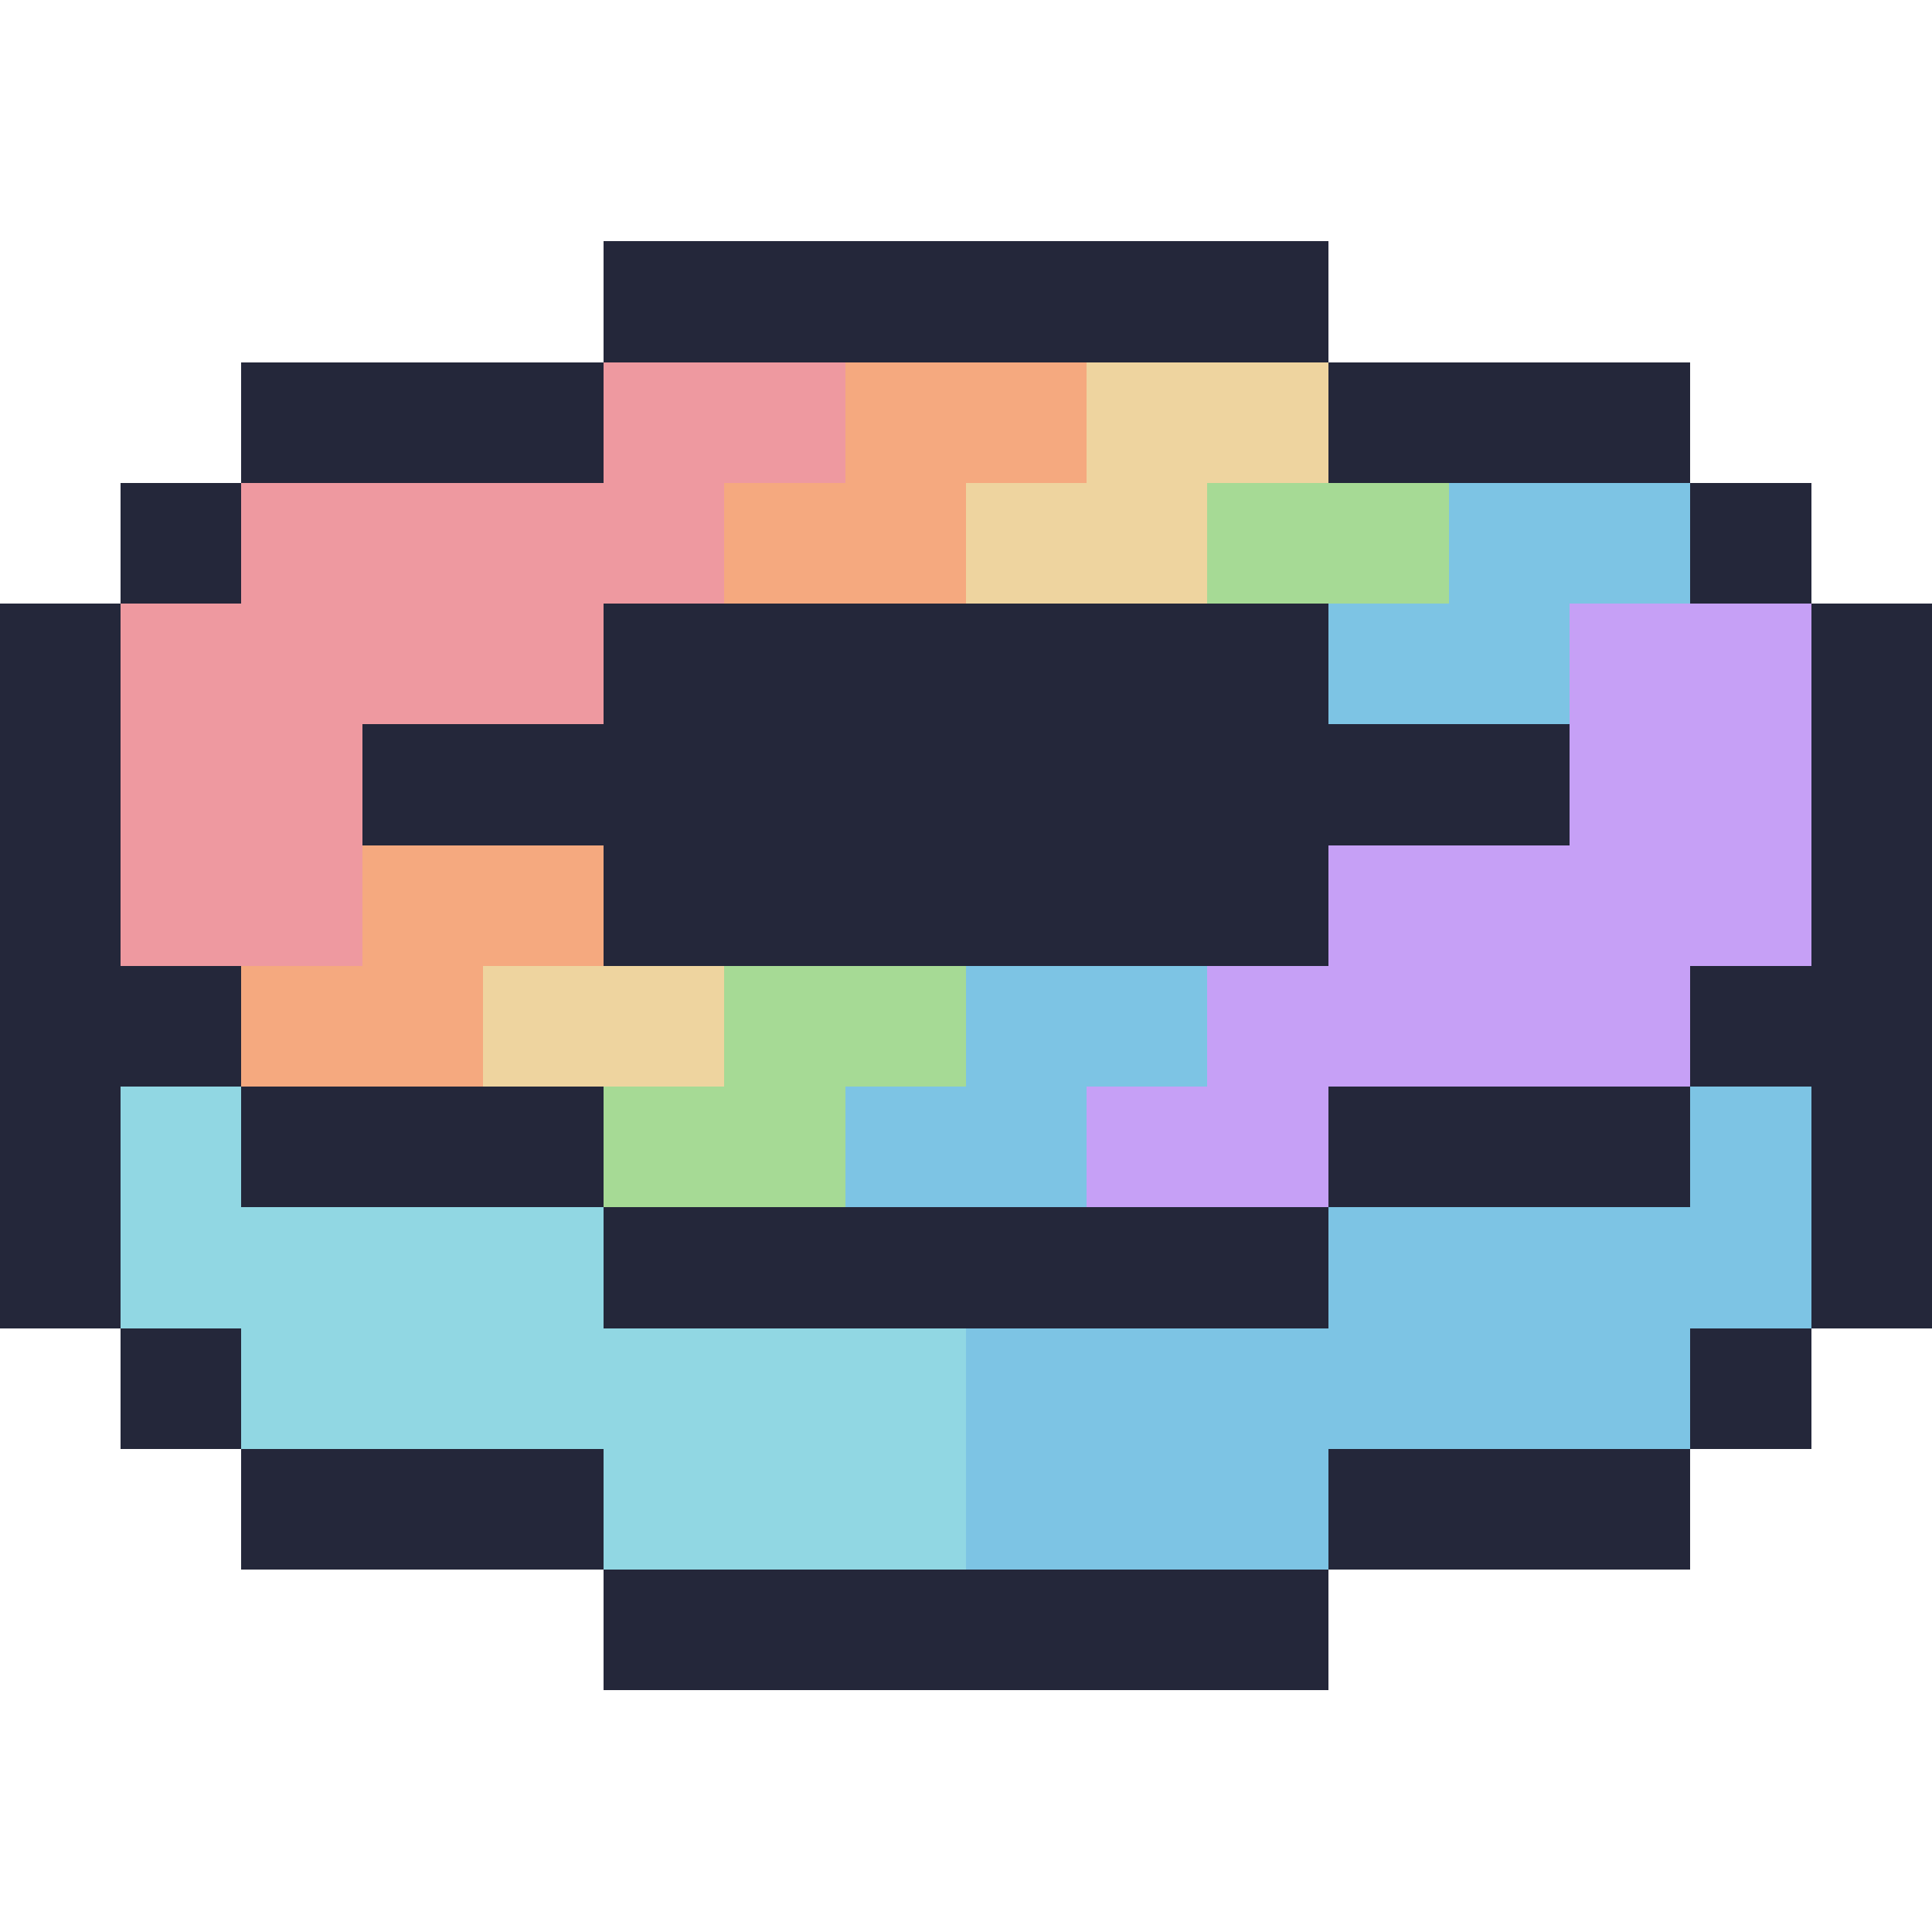
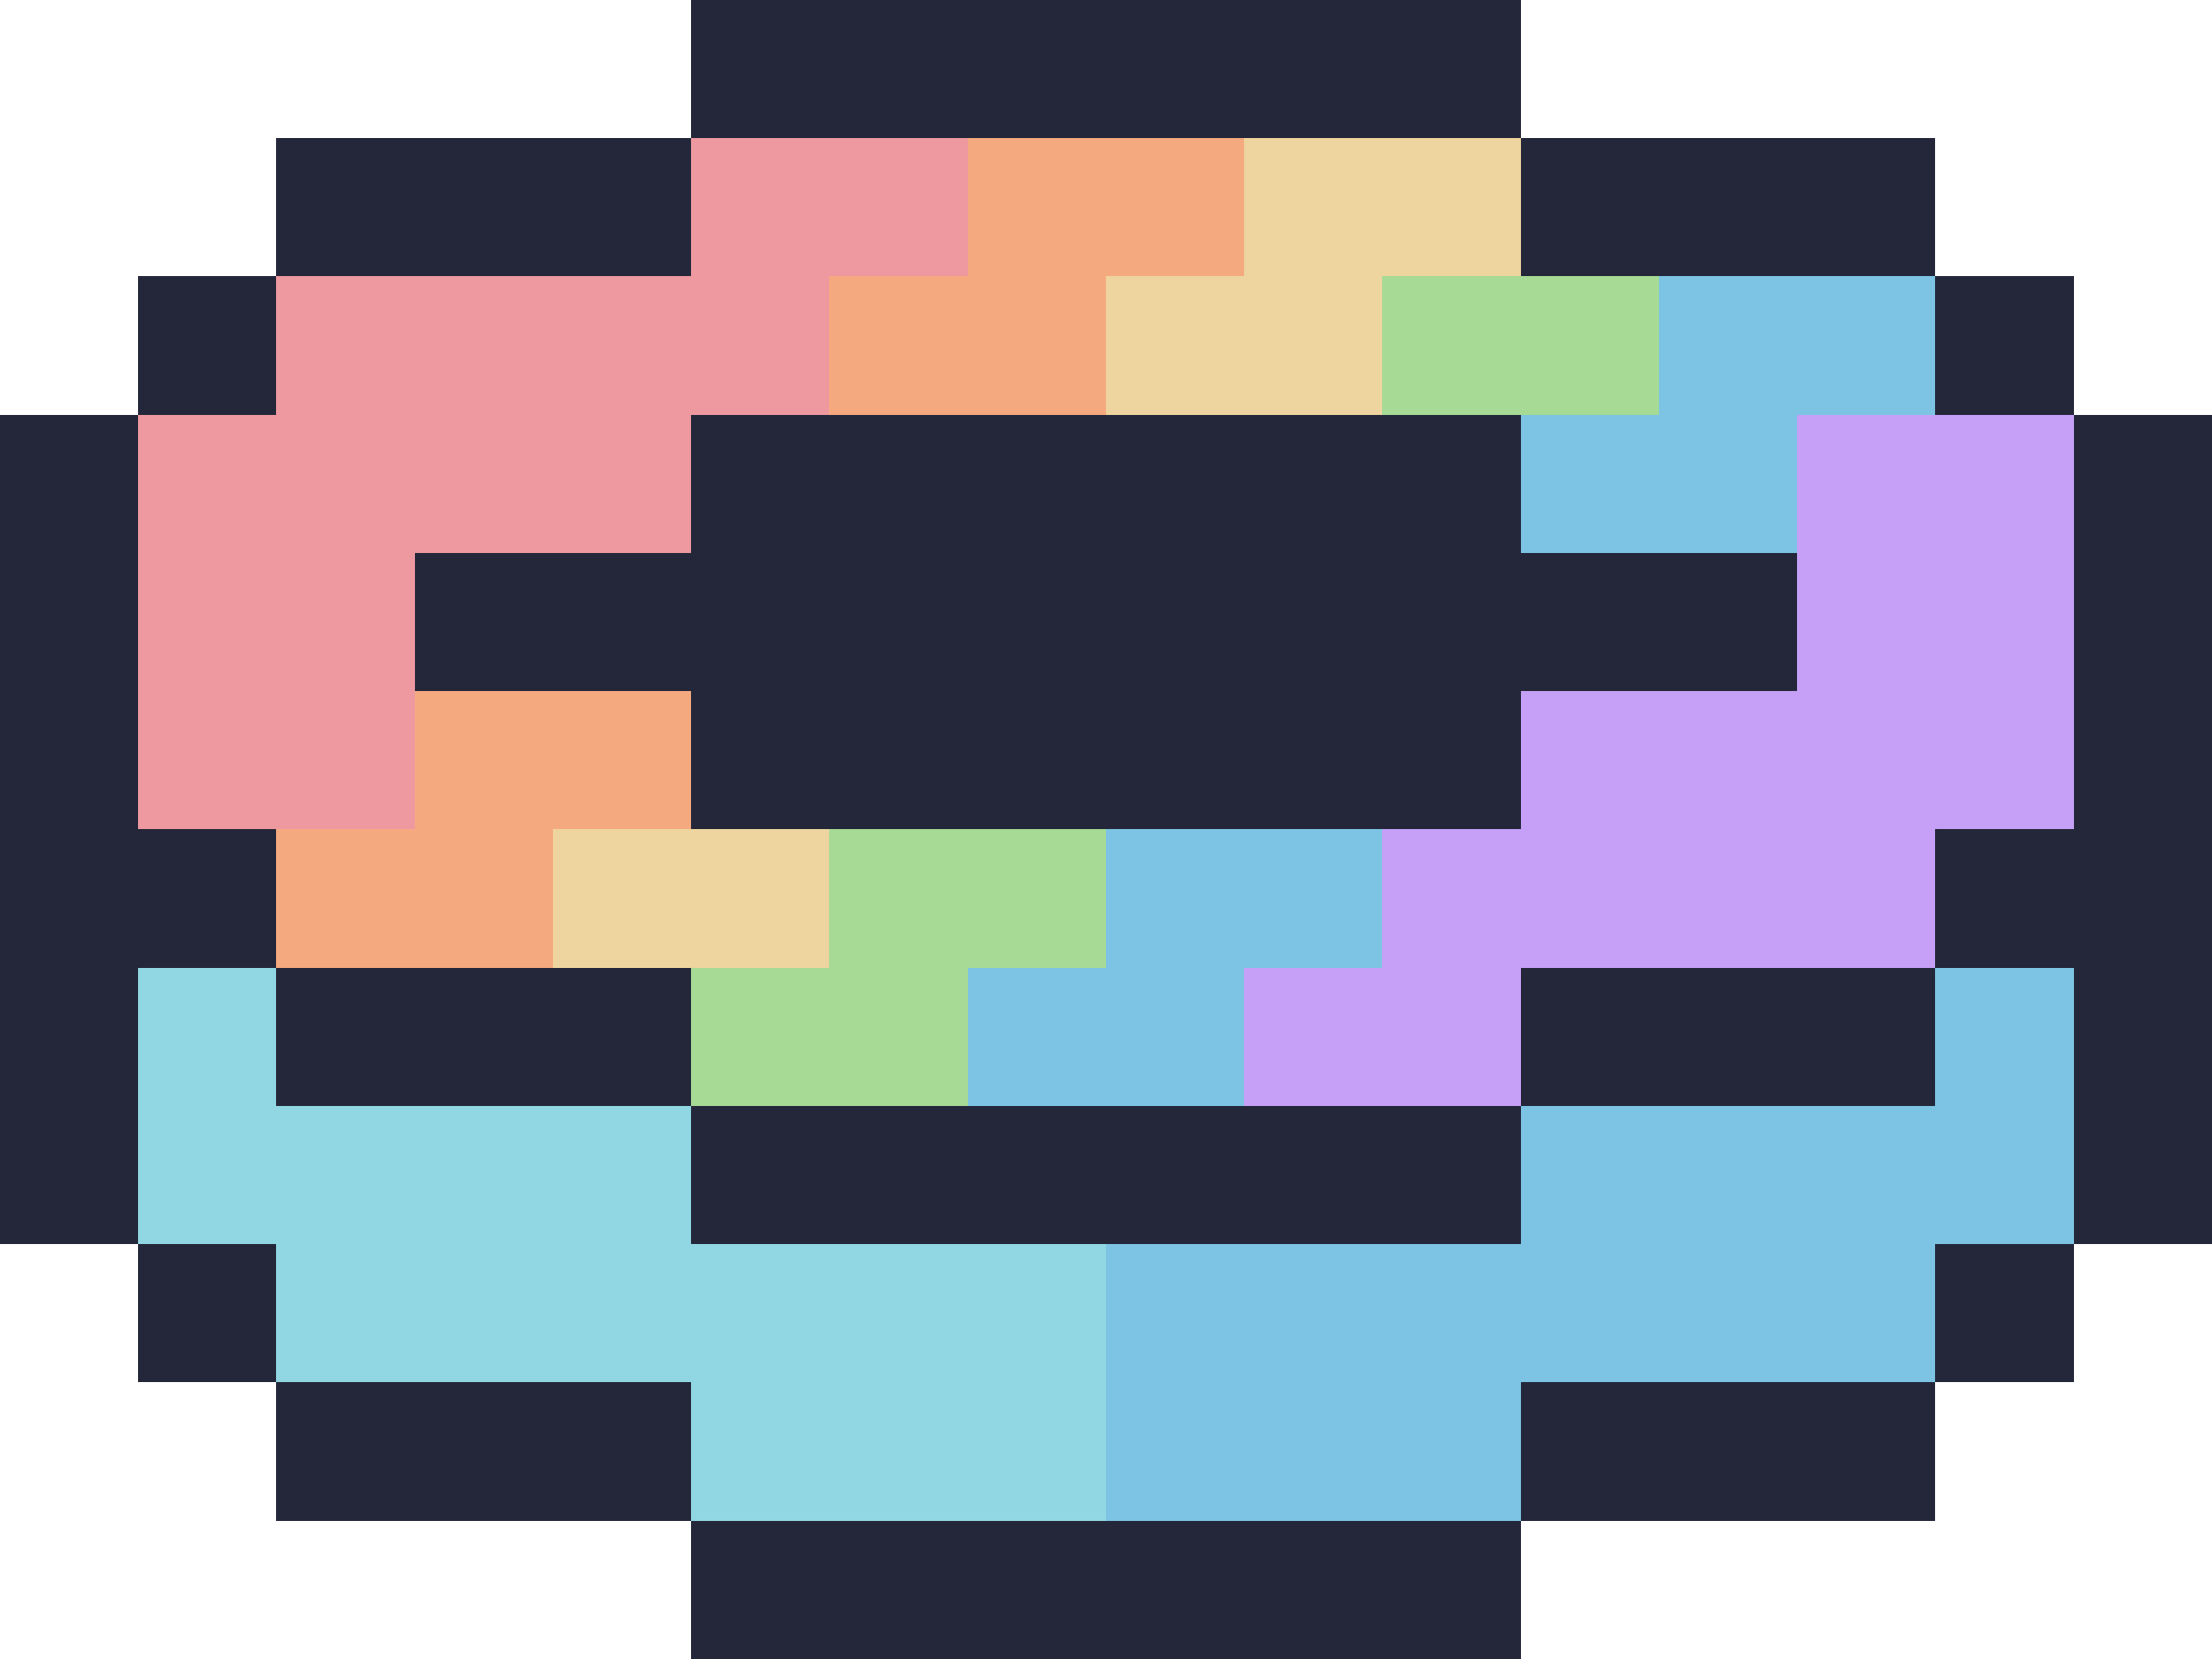
- <svg xmlns="http://www.w3.org/2000/svg" version="1.1" width="320" height="320" shape-rendering="crispEdges">
-   <rect x="100" y="40" width="20" height="20" fill="#24273A" />
-   <rect x="120" y="40" width="20" height="20" fill="#24273A" />
-   <rect x="140" y="40" width="20" height="20" fill="#24273A" />
-   <rect x="160" y="40" width="20" height="20" fill="#24273A" />
-   <rect x="180" y="40" width="20" height="20" fill="#24273A" />
-   <rect x="200" y="40" width="20" height="20" fill="#24273A" />
-   <rect x="40" y="60" width="20" height="20" fill="#24273A" />
-   <rect x="60" y="60" width="20" height="20" fill="#24273A" />
-   <rect x="80" y="60" width="20" height="20" fill="#24273A" />
-   <rect x="100" y="60" width="20" height="20" fill="#EE99A0" />
-   <rect x="120" y="60" width="20" height="20" fill="#EE99A0" />
-   <rect x="140" y="60" width="20" height="20" fill="#F5A97F" />
-   <rect x="160" y="60" width="20" height="20" fill="#F5A97F" />
-   <rect x="180" y="60" width="20" height="20" fill="#EED49F" />
-   <rect x="200" y="60" width="20" height="20" fill="#EED49F" />
-   <rect x="220" y="60" width="20" height="20" fill="#24273A" />
-   <rect x="240" y="60" width="20" height="20" fill="#24273A" />
-   <rect x="260" y="60" width="20" height="20" fill="#24273A" />
-   <rect x="20" y="80" width="20" height="20" fill="#24273A" />
+ <svg xmlns="http://www.w3.org/2000/svg" version="1.1" width="320" height="240" shape-rendering="crispEdges">
+   <rect x="100" y="0" width="20" height="20" fill="#24273A" />
+   <rect x="120" y="0" width="20" height="20" fill="#24273A" />
+   <rect x="140" y="0" width="20" height="20" fill="#24273A" />
+   <rect x="160" y="0" width="20" height="20" fill="#24273A" />
+   <rect x="180" y="0" width="20" height="20" fill="#24273A" />
+   <rect x="200" y="0" width="20" height="20" fill="#24273A" />
+   <rect x="40" y="20" width="20" height="20" fill="#24273A" />
+   <rect x="60" y="20" width="20" height="20" fill="#24273A" />
+   <rect x="80" y="20" width="20" height="20" fill="#24273A" />
+   <rect x="100" y="20" width="20" height="20" fill="#EE99A0" />
+   <rect x="120" y="20" width="20" height="20" fill="#EE99A0" />
+   <rect x="140" y="20" width="20" height="20" fill="#F5A97F" />
+   <rect x="160" y="20" width="20" height="20" fill="#F5A97F" />
+   <rect x="180" y="20" width="20" height="20" fill="#EED49F" />
+   <rect x="200" y="20" width="20" height="20" fill="#EED49F" />
+   <rect x="220" y="20" width="20" height="20" fill="#24273A" />
+   <rect x="240" y="20" width="20" height="20" fill="#24273A" />
+   <rect x="260" y="20" width="20" height="20" fill="#24273A" />
+   <rect x="20" y="40" width="20" height="20" fill="#24273A" />
+   <rect x="40" y="40" width="20" height="20" fill="#EE99A0" />
+   <rect x="60" y="40" width="20" height="20" fill="#EE99A0" />
+   <rect x="80" y="40" width="20" height="20" fill="#EE99A0" />
+   <rect x="100" y="40" width="20" height="20" fill="#EE99A0" />
+   <rect x="120" y="40" width="20" height="20" fill="#F5A97F" />
+   <rect x="140" y="40" width="20" height="20" fill="#F5A97F" />
+   <rect x="160" y="40" width="20" height="20" fill="#EED49F" />
+   <rect x="180" y="40" width="20" height="20" fill="#EED49F" />
+   <rect x="200" y="40" width="20" height="20" fill="#A6DA95" />
+   <rect x="220" y="40" width="20" height="20" fill="#A6DA95" />
+   <rect x="240" y="40" width="20" height="20" fill="#7DC4E4" />
+   <rect x="260" y="40" width="20" height="20" fill="#7DC4E4" />
+   <rect x="280" y="40" width="20" height="20" fill="#24273A" />
+   <rect x="0" y="60" width="20" height="20" fill="#24273A" />
+   <rect x="20" y="60" width="20" height="20" fill="#EE99A0" />
+   <rect x="40" y="60" width="20" height="20" fill="#EE99A0" />
+   <rect x="60" y="60" width="20" height="20" fill="#EE99A0" />
+   <rect x="80" y="60" width="20" height="20" fill="#EE99A0" />
+   <rect x="100" y="60" width="20" height="20" fill="#24273A" />
+   <rect x="120" y="60" width="20" height="20" fill="#24273A" />
+   <rect x="140" y="60" width="20" height="20" fill="#24273A" />
+   <rect x="160" y="60" width="20" height="20" fill="#24273A" />
+   <rect x="180" y="60" width="20" height="20" fill="#24273A" />
+   <rect x="200" y="60" width="20" height="20" fill="#24273A" />
+   <rect x="220" y="60" width="20" height="20" fill="#7DC4E4" />
+   <rect x="240" y="60" width="20" height="20" fill="#7DC4E4" />
+   <rect x="260" y="60" width="20" height="20" fill="#C6A0F6" />
+   <rect x="280" y="60" width="20" height="20" fill="#C6A0F6" />
+   <rect x="300" y="60" width="20" height="20" fill="#24273A" />
+   <rect x="0" y="80" width="20" height="20" fill="#24273A" />
+   <rect x="20" y="80" width="20" height="20" fill="#EE99A0" />
  <rect x="40" y="80" width="20" height="20" fill="#EE99A0" />
-   <rect x="60" y="80" width="20" height="20" fill="#EE99A0" />
-   <rect x="80" y="80" width="20" height="20" fill="#EE99A0" />
-   <rect x="100" y="80" width="20" height="20" fill="#EE99A0" />
-   <rect x="120" y="80" width="20" height="20" fill="#F5A97F" />
-   <rect x="140" y="80" width="20" height="20" fill="#F5A97F" />
-   <rect x="160" y="80" width="20" height="20" fill="#EED49F" />
-   <rect x="180" y="80" width="20" height="20" fill="#EED49F" />
-   <rect x="200" y="80" width="20" height="20" fill="#A6DA95" />
-   <rect x="220" y="80" width="20" height="20" fill="#A6DA95" />
-   <rect x="240" y="80" width="20" height="20" fill="#7DC4E4" />
-   <rect x="260" y="80" width="20" height="20" fill="#7DC4E4" />
-   <rect x="280" y="80" width="20" height="20" fill="#24273A" />
+   <rect x="60" y="80" width="20" height="20" fill="#24273A" />
+   <rect x="80" y="80" width="20" height="20" fill="#24273A" />
+   <rect x="100" y="80" width="20" height="20" fill="#24273A" />
+   <rect x="120" y="80" width="20" height="20" fill="#24273A" />
+   <rect x="140" y="80" width="20" height="20" fill="#24273A" />
+   <rect x="160" y="80" width="20" height="20" fill="#24273A" />
+   <rect x="180" y="80" width="20" height="20" fill="#24273A" />
+   <rect x="200" y="80" width="20" height="20" fill="#24273A" />
+   <rect x="220" y="80" width="20" height="20" fill="#24273A" />
+   <rect x="240" y="80" width="20" height="20" fill="#24273A" />
+   <rect x="260" y="80" width="20" height="20" fill="#C6A0F6" />
+   <rect x="280" y="80" width="20" height="20" fill="#C6A0F6" />
+   <rect x="300" y="80" width="20" height="20" fill="#24273A" />
  <rect x="0" y="100" width="20" height="20" fill="#24273A" />
  <rect x="20" y="100" width="20" height="20" fill="#EE99A0" />
  <rect x="40" y="100" width="20" height="20" fill="#EE99A0" />
-   <rect x="60" y="100" width="20" height="20" fill="#EE99A0" />
-   <rect x="80" y="100" width="20" height="20" fill="#EE99A0" />
+   <rect x="60" y="100" width="20" height="20" fill="#F5A97F" />
+   <rect x="80" y="100" width="20" height="20" fill="#F5A97F" />
  <rect x="100" y="100" width="20" height="20" fill="#24273A" />
  <rect x="120" y="100" width="20" height="20" fill="#24273A" />
  <rect x="140" y="100" width="20" height="20" fill="#24273A" />
  <rect x="160" y="100" width="20" height="20" fill="#24273A" />
  <rect x="180" y="100" width="20" height="20" fill="#24273A" />
  <rect x="200" y="100" width="20" height="20" fill="#24273A" />
-   <rect x="220" y="100" width="20" height="20" fill="#7DC4E4" />
-   <rect x="240" y="100" width="20" height="20" fill="#7DC4E4" />
+   <rect x="220" y="100" width="20" height="20" fill="#C6A0F6" />
+   <rect x="240" y="100" width="20" height="20" fill="#C6A0F6" />
  <rect x="260" y="100" width="20" height="20" fill="#C6A0F6" />
  <rect x="280" y="100" width="20" height="20" fill="#C6A0F6" />
  <rect x="300" y="100" width="20" height="20" fill="#24273A" />
  <rect x="0" y="120" width="20" height="20" fill="#24273A" />
-   <rect x="20" y="120" width="20" height="20" fill="#EE99A0" />
-   <rect x="40" y="120" width="20" height="20" fill="#EE99A0" />
-   <rect x="60" y="120" width="20" height="20" fill="#24273A" />
-   <rect x="80" y="120" width="20" height="20" fill="#24273A" />
-   <rect x="100" y="120" width="20" height="20" fill="#24273A" />
-   <rect x="120" y="120" width="20" height="20" fill="#24273A" />
-   <rect x="140" y="120" width="20" height="20" fill="#24273A" />
-   <rect x="160" y="120" width="20" height="20" fill="#24273A" />
-   <rect x="180" y="120" width="20" height="20" fill="#24273A" />
-   <rect x="200" y="120" width="20" height="20" fill="#24273A" />
-   <rect x="220" y="120" width="20" height="20" fill="#24273A" />
-   <rect x="240" y="120" width="20" height="20" fill="#24273A" />
+   <rect x="20" y="120" width="20" height="20" fill="#24273A" />
+   <rect x="40" y="120" width="20" height="20" fill="#F5A97F" />
+   <rect x="60" y="120" width="20" height="20" fill="#F5A97F" />
+   <rect x="80" y="120" width="20" height="20" fill="#EED49F" />
+   <rect x="100" y="120" width="20" height="20" fill="#EED49F" />
+   <rect x="120" y="120" width="20" height="20" fill="#A6DA95" />
+   <rect x="140" y="120" width="20" height="20" fill="#A6DA95" />
+   <rect x="160" y="120" width="20" height="20" fill="#7DC4E4" />
+   <rect x="180" y="120" width="20" height="20" fill="#7DC4E4" />
+   <rect x="200" y="120" width="20" height="20" fill="#C6A0F6" />
+   <rect x="220" y="120" width="20" height="20" fill="#C6A0F6" />
+   <rect x="240" y="120" width="20" height="20" fill="#C6A0F6" />
  <rect x="260" y="120" width="20" height="20" fill="#C6A0F6" />
-   <rect x="280" y="120" width="20" height="20" fill="#C6A0F6" />
+   <rect x="280" y="120" width="20" height="20" fill="#24273A" />
  <rect x="300" y="120" width="20" height="20" fill="#24273A" />
  <rect x="0" y="140" width="20" height="20" fill="#24273A" />
-   <rect x="20" y="140" width="20" height="20" fill="#EE99A0" />
-   <rect x="40" y="140" width="20" height="20" fill="#EE99A0" />
-   <rect x="60" y="140" width="20" height="20" fill="#F5A97F" />
-   <rect x="80" y="140" width="20" height="20" fill="#F5A97F" />
-   <rect x="100" y="140" width="20" height="20" fill="#24273A" />
-   <rect x="120" y="140" width="20" height="20" fill="#24273A" />
-   <rect x="140" y="140" width="20" height="20" fill="#24273A" />
-   <rect x="160" y="140" width="20" height="20" fill="#24273A" />
-   <rect x="180" y="140" width="20" height="20" fill="#24273A" />
-   <rect x="200" y="140" width="20" height="20" fill="#24273A" />
-   <rect x="220" y="140" width="20" height="20" fill="#C6A0F6" />
-   <rect x="240" y="140" width="20" height="20" fill="#C6A0F6" />
-   <rect x="260" y="140" width="20" height="20" fill="#C6A0F6" />
-   <rect x="280" y="140" width="20" height="20" fill="#C6A0F6" />
+   <rect x="20" y="140" width="20" height="20" fill="#91D7E3" />
+   <rect x="40" y="140" width="20" height="20" fill="#24273A" />
+   <rect x="60" y="140" width="20" height="20" fill="#24273A" />
+   <rect x="80" y="140" width="20" height="20" fill="#24273A" />
+   <rect x="100" y="140" width="20" height="20" fill="#A6DA95" />
+   <rect x="120" y="140" width="20" height="20" fill="#A6DA95" />
+   <rect x="140" y="140" width="20" height="20" fill="#7DC4E4" />
+   <rect x="160" y="140" width="20" height="20" fill="#7DC4E4" />
+   <rect x="180" y="140" width="20" height="20" fill="#C6A0F6" />
+   <rect x="200" y="140" width="20" height="20" fill="#C6A0F6" />
+   <rect x="220" y="140" width="20" height="20" fill="#24273A" />
+   <rect x="240" y="140" width="20" height="20" fill="#24273A" />
+   <rect x="260" y="140" width="20" height="20" fill="#24273A" />
+   <rect x="280" y="140" width="20" height="20" fill="#7DC4E4" />
  <rect x="300" y="140" width="20" height="20" fill="#24273A" />
  <rect x="0" y="160" width="20" height="20" fill="#24273A" />
-   <rect x="20" y="160" width="20" height="20" fill="#24273A" />
-   <rect x="40" y="160" width="20" height="20" fill="#F5A97F" />
-   <rect x="60" y="160" width="20" height="20" fill="#F5A97F" />
-   <rect x="80" y="160" width="20" height="20" fill="#EED49F" />
-   <rect x="100" y="160" width="20" height="20" fill="#EED49F" />
-   <rect x="120" y="160" width="20" height="20" fill="#A6DA95" />
-   <rect x="140" y="160" width="20" height="20" fill="#A6DA95" />
-   <rect x="160" y="160" width="20" height="20" fill="#7DC4E4" />
-   <rect x="180" y="160" width="20" height="20" fill="#7DC4E4" />
-   <rect x="200" y="160" width="20" height="20" fill="#C6A0F6" />
-   <rect x="220" y="160" width="20" height="20" fill="#C6A0F6" />
-   <rect x="240" y="160" width="20" height="20" fill="#C6A0F6" />
-   <rect x="260" y="160" width="20" height="20" fill="#C6A0F6" />
-   <rect x="280" y="160" width="20" height="20" fill="#24273A" />
+   <rect x="20" y="160" width="20" height="20" fill="#91D7E3" />
+   <rect x="40" y="160" width="20" height="20" fill="#91D7E3" />
+   <rect x="60" y="160" width="20" height="20" fill="#91D7E3" />
+   <rect x="80" y="160" width="20" height="20" fill="#91D7E3" />
+   <rect x="100" y="160" width="20" height="20" fill="#24273A" />
+   <rect x="120" y="160" width="20" height="20" fill="#24273A" />
+   <rect x="140" y="160" width="20" height="20" fill="#24273A" />
+   <rect x="160" y="160" width="20" height="20" fill="#24273A" />
+   <rect x="180" y="160" width="20" height="20" fill="#24273A" />
+   <rect x="200" y="160" width="20" height="20" fill="#24273A" />
+   <rect x="220" y="160" width="20" height="20" fill="#7DC4E4" />
+   <rect x="240" y="160" width="20" height="20" fill="#7DC4E4" />
+   <rect x="260" y="160" width="20" height="20" fill="#7DC4E4" />
+   <rect x="280" y="160" width="20" height="20" fill="#7DC4E4" />
  <rect x="300" y="160" width="20" height="20" fill="#24273A" />
-   <rect x="0" y="180" width="20" height="20" fill="#24273A" />
-   <rect x="20" y="180" width="20" height="20" fill="#91D7E3" />
-   <rect x="40" y="180" width="20" height="20" fill="#24273A" />
-   <rect x="60" y="180" width="20" height="20" fill="#24273A" />
-   <rect x="80" y="180" width="20" height="20" fill="#24273A" />
-   <rect x="100" y="180" width="20" height="20" fill="#A6DA95" />
-   <rect x="120" y="180" width="20" height="20" fill="#A6DA95" />
-   <rect x="140" y="180" width="20" height="20" fill="#7DC4E4" />
+   <rect x="20" y="180" width="20" height="20" fill="#24273A" />
+   <rect x="40" y="180" width="20" height="20" fill="#91D7E3" />
+   <rect x="60" y="180" width="20" height="20" fill="#91D7E3" />
+   <rect x="80" y="180" width="20" height="20" fill="#91D7E3" />
+   <rect x="100" y="180" width="20" height="20" fill="#91D7E3" />
+   <rect x="120" y="180" width="20" height="20" fill="#91D7E3" />
+   <rect x="140" y="180" width="20" height="20" fill="#91D7E3" />
  <rect x="160" y="180" width="20" height="20" fill="#7DC4E4" />
-   <rect x="180" y="180" width="20" height="20" fill="#C6A0F6" />
-   <rect x="200" y="180" width="20" height="20" fill="#C6A0F6" />
-   <rect x="220" y="180" width="20" height="20" fill="#24273A" />
-   <rect x="240" y="180" width="20" height="20" fill="#24273A" />
-   <rect x="260" y="180" width="20" height="20" fill="#24273A" />
-   <rect x="280" y="180" width="20" height="20" fill="#7DC4E4" />
-   <rect x="300" y="180" width="20" height="20" fill="#24273A" />
-   <rect x="0" y="200" width="20" height="20" fill="#24273A" />
-   <rect x="20" y="200" width="20" height="20" fill="#91D7E3" />
-   <rect x="40" y="200" width="20" height="20" fill="#91D7E3" />
-   <rect x="60" y="200" width="20" height="20" fill="#91D7E3" />
-   <rect x="80" y="200" width="20" height="20" fill="#91D7E3" />
-   <rect x="100" y="200" width="20" height="20" fill="#24273A" />
-   <rect x="120" y="200" width="20" height="20" fill="#24273A" />
-   <rect x="140" y="200" width="20" height="20" fill="#24273A" />
-   <rect x="160" y="200" width="20" height="20" fill="#24273A" />
-   <rect x="180" y="200" width="20" height="20" fill="#24273A" />
-   <rect x="200" y="200" width="20" height="20" fill="#24273A" />
-   <rect x="220" y="200" width="20" height="20" fill="#7DC4E4" />
-   <rect x="240" y="200" width="20" height="20" fill="#7DC4E4" />
-   <rect x="260" y="200" width="20" height="20" fill="#7DC4E4" />
-   <rect x="280" y="200" width="20" height="20" fill="#7DC4E4" />
-   <rect x="300" y="200" width="20" height="20" fill="#24273A" />
-   <rect x="20" y="220" width="20" height="20" fill="#24273A" />
-   <rect x="40" y="220" width="20" height="20" fill="#91D7E3" />
-   <rect x="60" y="220" width="20" height="20" fill="#91D7E3" />
-   <rect x="80" y="220" width="20" height="20" fill="#91D7E3" />
-   <rect x="100" y="220" width="20" height="20" fill="#91D7E3" />
-   <rect x="120" y="220" width="20" height="20" fill="#91D7E3" />
-   <rect x="140" y="220" width="20" height="20" fill="#91D7E3" />
-   <rect x="160" y="220" width="20" height="20" fill="#7DC4E4" />
-   <rect x="180" y="220" width="20" height="20" fill="#7DC4E4" />
-   <rect x="200" y="220" width="20" height="20" fill="#7DC4E4" />
-   <rect x="220" y="220" width="20" height="20" fill="#7DC4E4" />
-   <rect x="240" y="220" width="20" height="20" fill="#7DC4E4" />
-   <rect x="260" y="220" width="20" height="20" fill="#7DC4E4" />
-   <rect x="280" y="220" width="20" height="20" fill="#24273A" />
-   <rect x="40" y="240" width="20" height="20" fill="#24273A" />
-   <rect x="60" y="240" width="20" height="20" fill="#24273A" />
-   <rect x="80" y="240" width="20" height="20" fill="#24273A" />
-   <rect x="100" y="240" width="20" height="20" fill="#91D7E3" />
-   <rect x="120" y="240" width="20" height="20" fill="#91D7E3" />
-   <rect x="140" y="240" width="20" height="20" fill="#91D7E3" />
-   <rect x="160" y="240" width="20" height="20" fill="#7DC4E4" />
-   <rect x="180" y="240" width="20" height="20" fill="#7DC4E4" />
-   <rect x="200" y="240" width="20" height="20" fill="#7DC4E4" />
-   <rect x="220" y="240" width="20" height="20" fill="#24273A" />
-   <rect x="240" y="240" width="20" height="20" fill="#24273A" />
-   <rect x="260" y="240" width="20" height="20" fill="#24273A" />
-   <rect x="100" y="260" width="20" height="20" fill="#24273A" />
-   <rect x="120" y="260" width="20" height="20" fill="#24273A" />
-   <rect x="140" y="260" width="20" height="20" fill="#24273A" />
-   <rect x="160" y="260" width="20" height="20" fill="#24273A" />
-   <rect x="180" y="260" width="20" height="20" fill="#24273A" />
-   <rect x="200" y="260" width="20" height="20" fill="#24273A" />
+   <rect x="180" y="180" width="20" height="20" fill="#7DC4E4" />
+   <rect x="200" y="180" width="20" height="20" fill="#7DC4E4" />
+   <rect x="220" y="180" width="20" height="20" fill="#7DC4E4" />
+   <rect x="240" y="180" width="20" height="20" fill="#7DC4E4" />
+   <rect x="260" y="180" width="20" height="20" fill="#7DC4E4" />
+   <rect x="280" y="180" width="20" height="20" fill="#24273A" />
+   <rect x="40" y="200" width="20" height="20" fill="#24273A" />
+   <rect x="60" y="200" width="20" height="20" fill="#24273A" />
+   <rect x="80" y="200" width="20" height="20" fill="#24273A" />
+   <rect x="100" y="200" width="20" height="20" fill="#91D7E3" />
+   <rect x="120" y="200" width="20" height="20" fill="#91D7E3" />
+   <rect x="140" y="200" width="20" height="20" fill="#91D7E3" />
+   <rect x="160" y="200" width="20" height="20" fill="#7DC4E4" />
+   <rect x="180" y="200" width="20" height="20" fill="#7DC4E4" />
+   <rect x="200" y="200" width="20" height="20" fill="#7DC4E4" />
+   <rect x="220" y="200" width="20" height="20" fill="#24273A" />
+   <rect x="240" y="200" width="20" height="20" fill="#24273A" />
+   <rect x="260" y="200" width="20" height="20" fill="#24273A" />
+   <rect x="100" y="220" width="20" height="20" fill="#24273A" />
+   <rect x="120" y="220" width="20" height="20" fill="#24273A" />
+   <rect x="140" y="220" width="20" height="20" fill="#24273A" />
+   <rect x="160" y="220" width="20" height="20" fill="#24273A" />
+   <rect x="180" y="220" width="20" height="20" fill="#24273A" />
+   <rect x="200" y="220" width="20" height="20" fill="#24273A" />
</svg>
